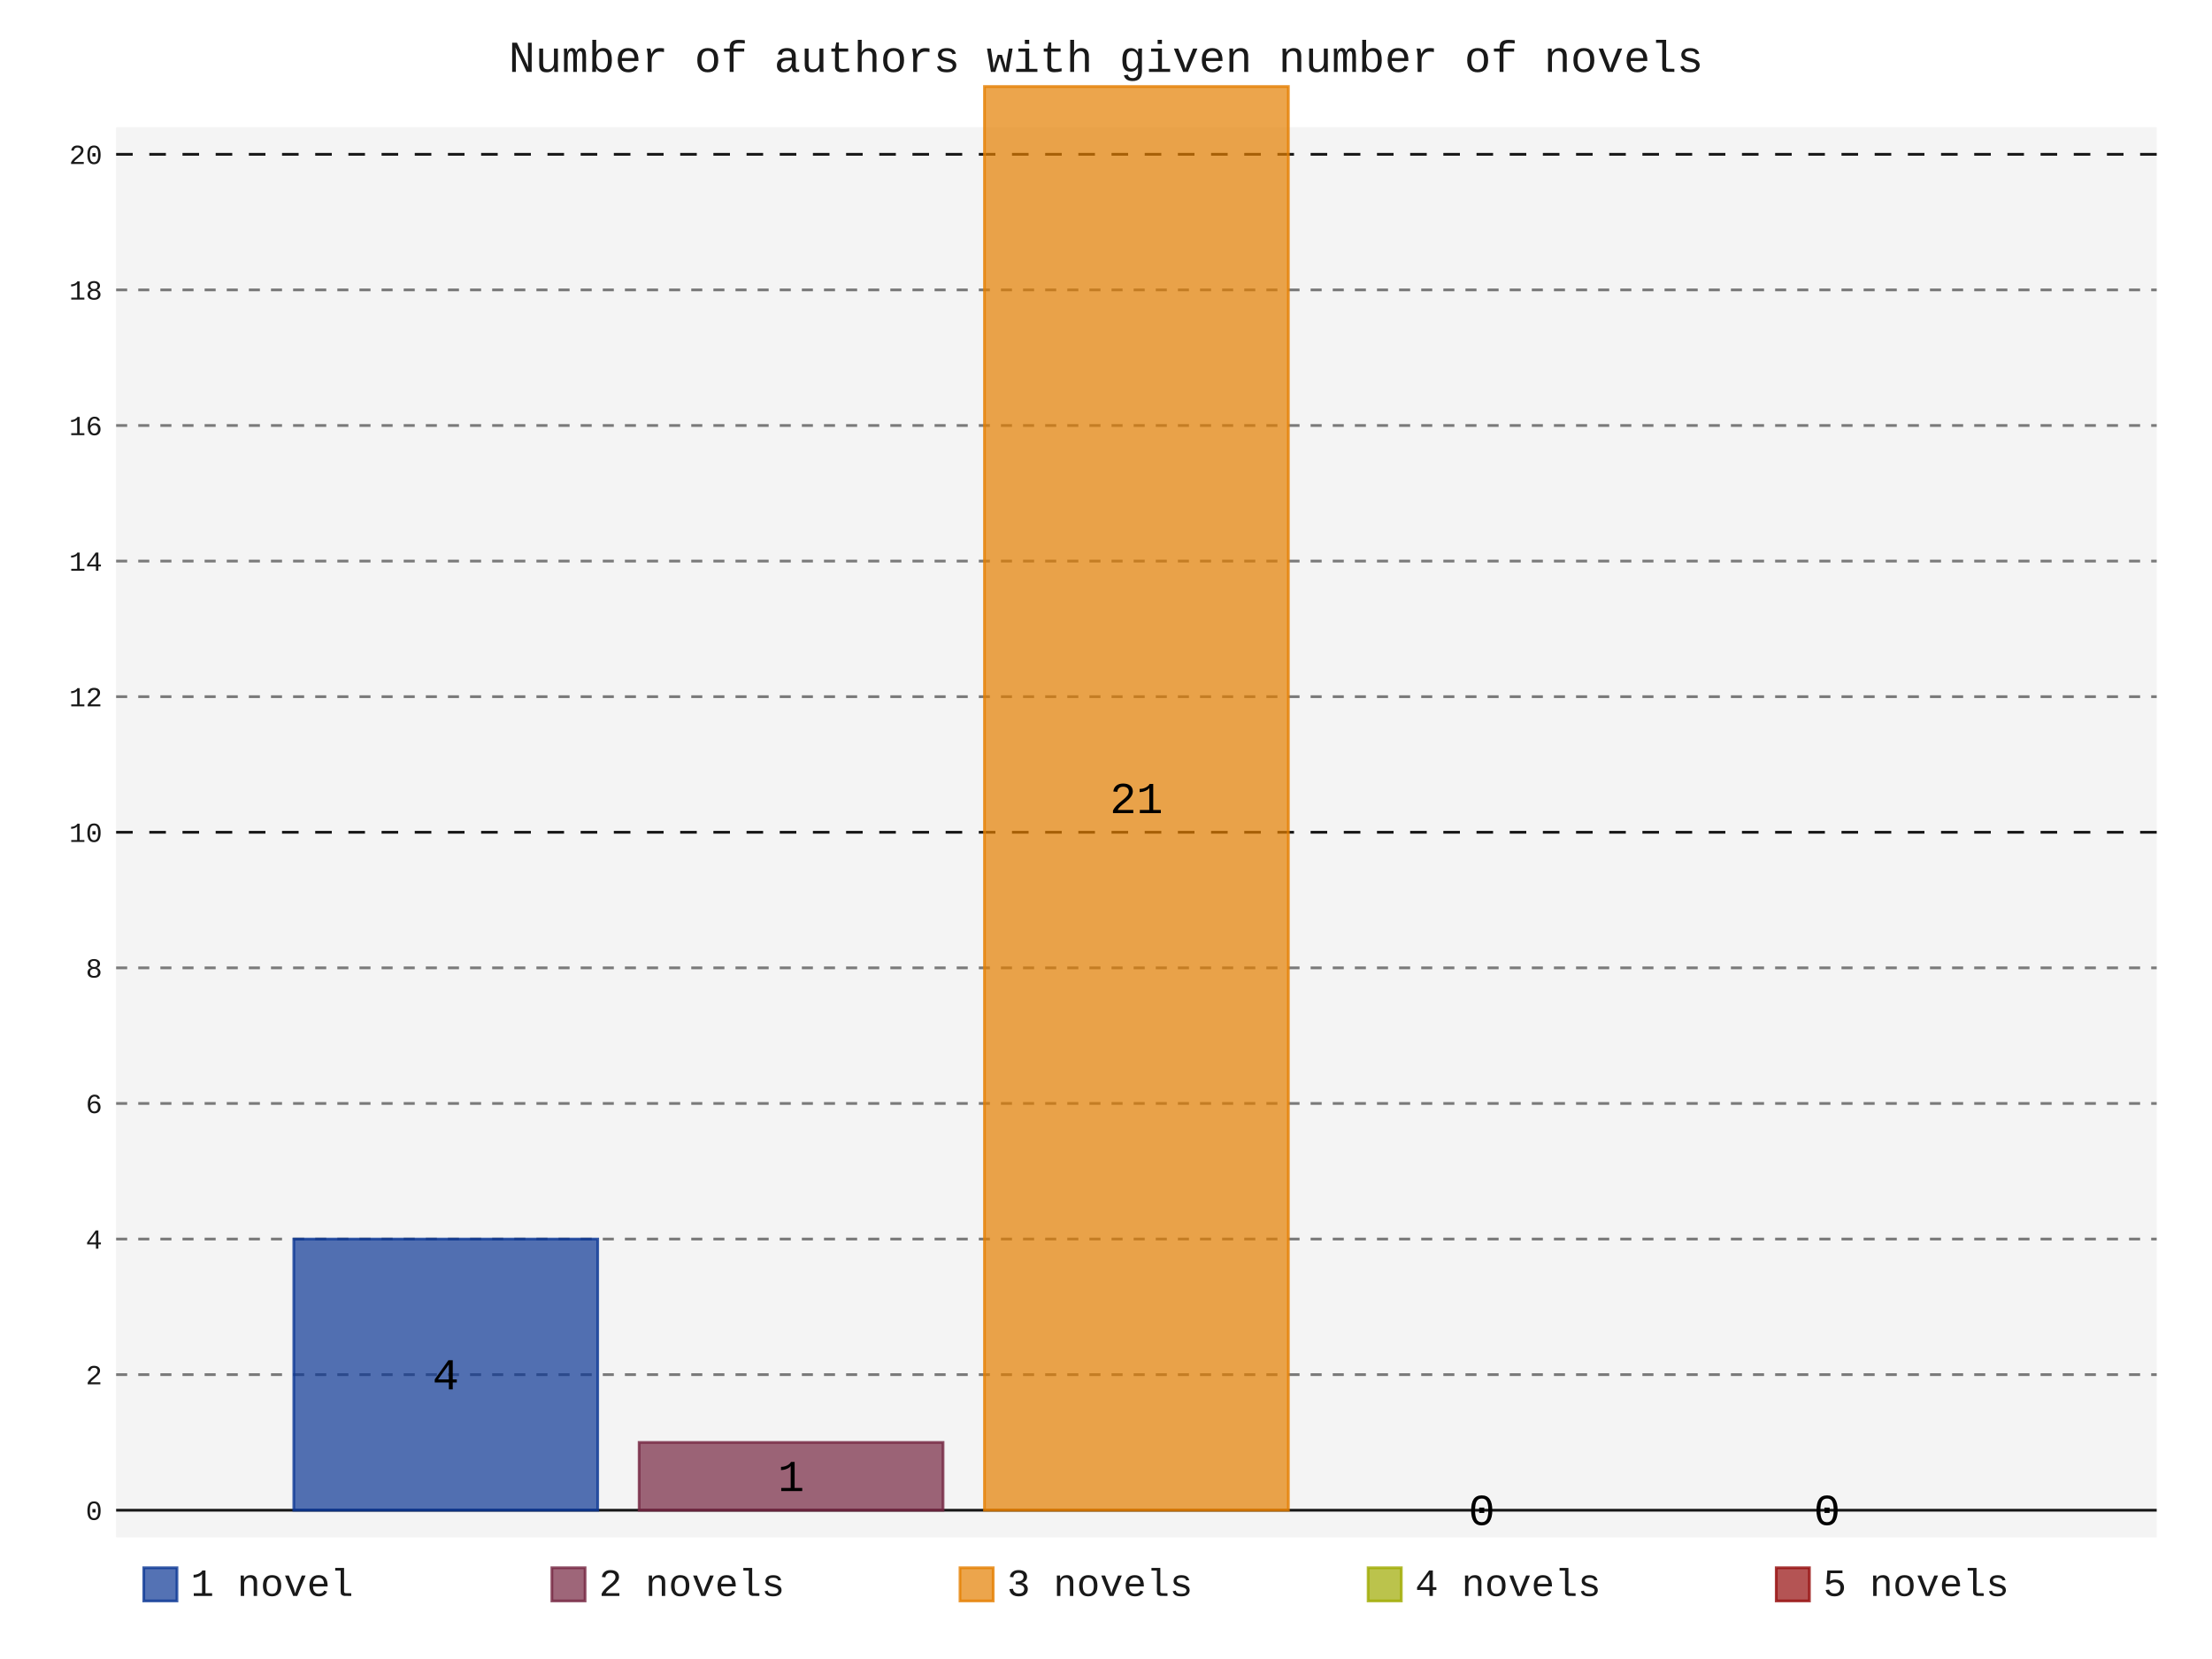
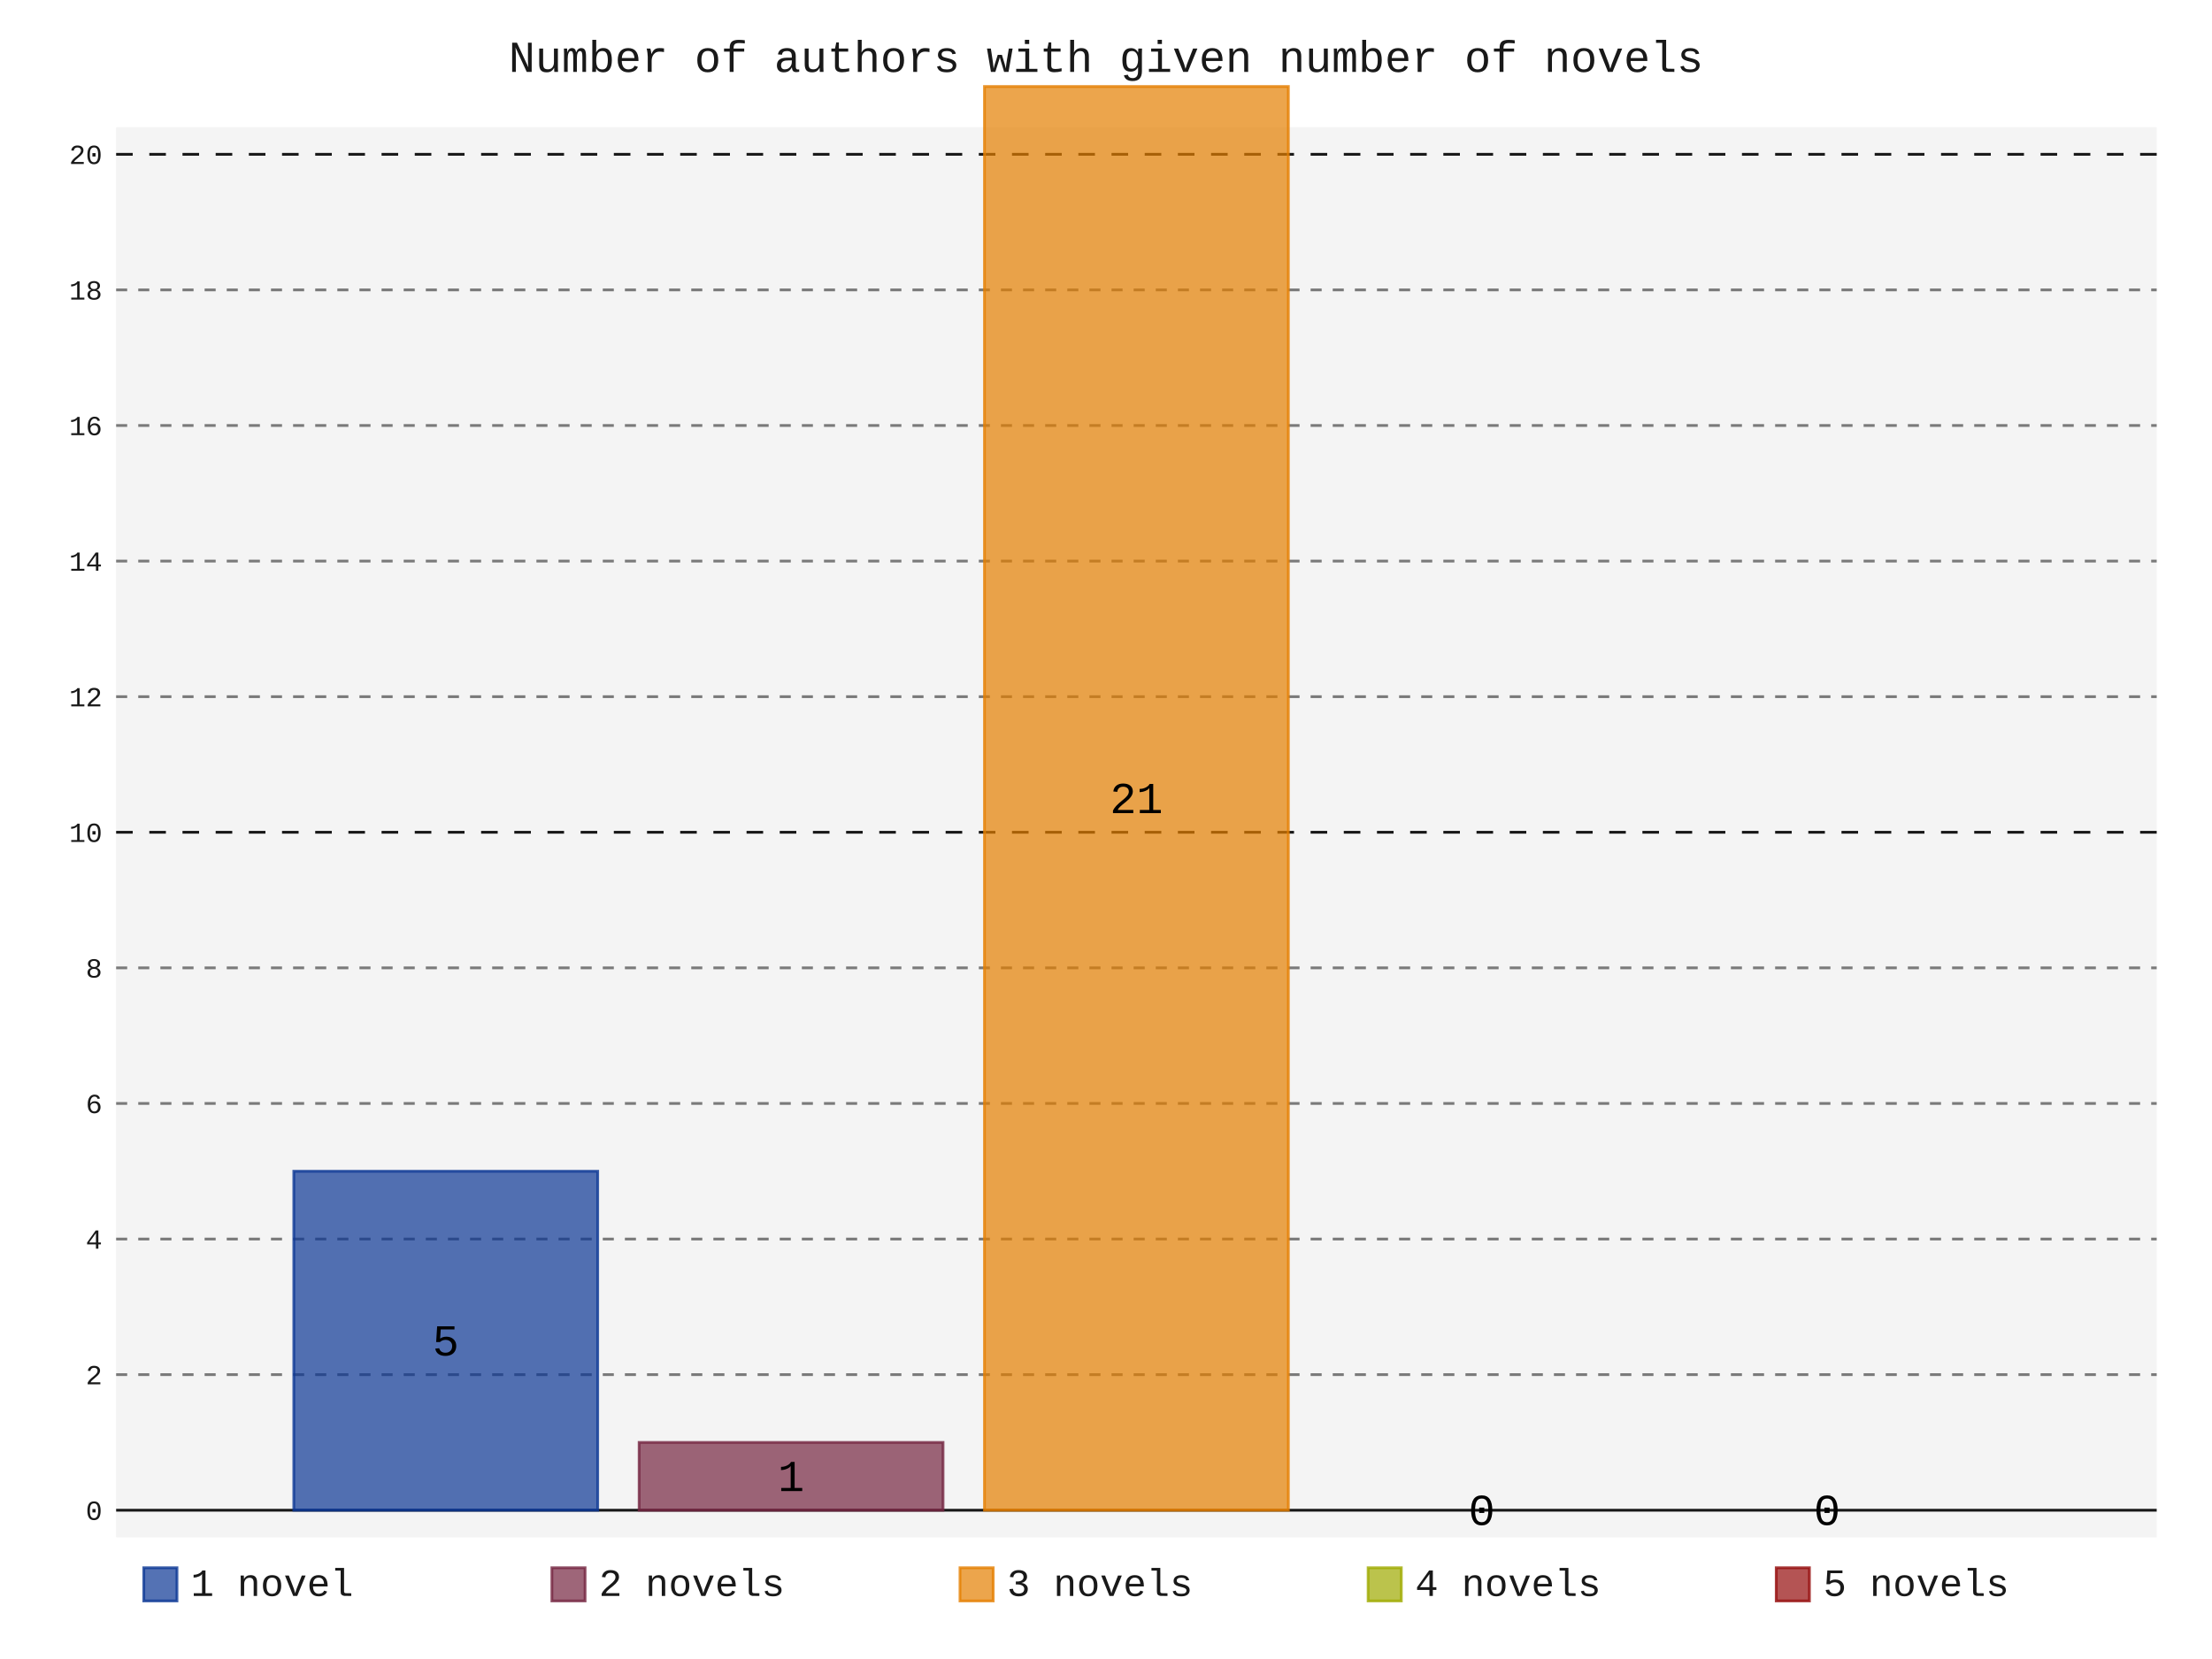
- <svg xmlns="http://www.w3.org/2000/svg" id="chart-87fdc8a0-ffd6-4845-8ae5-8da11b9ac25d" class="pygal-chart" viewBox="0 0 800 600">
+ <svg xmlns="http://www.w3.org/2000/svg" id="chart-579d2916-e765-482b-9276-69d297b63dd5" class="pygal-chart" viewBox="0 0 800 600">
  <defs>
-     <style type="text/css">#chart-87fdc8a0-ffd6-4845-8ae5-8da11b9ac25d{-webkit-user-select:none;-webkit-font-smoothing:antialiased;font-family:Consolas,"Liberation Mono",Menlo,Courier,monospace}#chart-87fdc8a0-ffd6-4845-8ae5-8da11b9ac25d .title{font-family:Consolas,"Liberation Mono",Menlo,Courier,monospace;font-size:16px}#chart-87fdc8a0-ffd6-4845-8ae5-8da11b9ac25d .legends .legend text{font-family:Consolas,"Liberation Mono",Menlo,Courier,monospace;font-size:14px}#chart-87fdc8a0-ffd6-4845-8ae5-8da11b9ac25d .axis text{font-family:Consolas,"Liberation Mono",Menlo,Courier,monospace;font-size:10px}#chart-87fdc8a0-ffd6-4845-8ae5-8da11b9ac25d .axis text.major{font-family:Consolas,"Liberation Mono",Menlo,Courier,monospace;font-size:10px}#chart-87fdc8a0-ffd6-4845-8ae5-8da11b9ac25d .text-overlay text.value{font-family:Consolas,"Liberation Mono",Menlo,Courier,monospace;font-size:16px}#chart-87fdc8a0-ffd6-4845-8ae5-8da11b9ac25d .text-overlay text.label{font-family:Consolas,"Liberation Mono",Menlo,Courier,monospace;font-size:10px}#chart-87fdc8a0-ffd6-4845-8ae5-8da11b9ac25d .tooltip{font-family:Consolas,"Liberation Mono",Menlo,Courier,monospace;font-size:14px}#chart-87fdc8a0-ffd6-4845-8ae5-8da11b9ac25d text.no_data{font-family:Consolas,"Liberation Mono",Menlo,Courier,monospace;font-size:64px}
- #chart-87fdc8a0-ffd6-4845-8ae5-8da11b9ac25d{background-color:transparent}#chart-87fdc8a0-ffd6-4845-8ae5-8da11b9ac25d path,#chart-87fdc8a0-ffd6-4845-8ae5-8da11b9ac25d line,#chart-87fdc8a0-ffd6-4845-8ae5-8da11b9ac25d rect,#chart-87fdc8a0-ffd6-4845-8ae5-8da11b9ac25d circle{-webkit-transition:150ms;-moz-transition:150ms;transition:150ms}#chart-87fdc8a0-ffd6-4845-8ae5-8da11b9ac25d .graph &gt; .background{fill:transparent}#chart-87fdc8a0-ffd6-4845-8ae5-8da11b9ac25d .plot &gt; .background{fill:rgba(240,240,240,0.7)}#chart-87fdc8a0-ffd6-4845-8ae5-8da11b9ac25d .graph{fill:rgba(0,0,0,0.9)}#chart-87fdc8a0-ffd6-4845-8ae5-8da11b9ac25d text.no_data{fill:rgba(0,0,0,0.9)}#chart-87fdc8a0-ffd6-4845-8ae5-8da11b9ac25d .title{fill:rgba(0,0,0,0.9)}#chart-87fdc8a0-ffd6-4845-8ae5-8da11b9ac25d .legends .legend text{fill:rgba(0,0,0,0.9)}#chart-87fdc8a0-ffd6-4845-8ae5-8da11b9ac25d .legends .legend:hover text{fill:rgba(0,0,0,0.9)}#chart-87fdc8a0-ffd6-4845-8ae5-8da11b9ac25d .axis .line{stroke:rgba(0,0,0,0.9)}#chart-87fdc8a0-ffd6-4845-8ae5-8da11b9ac25d .axis .guide.line{stroke:rgba(0,0,0,0.5)}#chart-87fdc8a0-ffd6-4845-8ae5-8da11b9ac25d .axis .major.line{stroke:rgba(0,0,0,0.9)}#chart-87fdc8a0-ffd6-4845-8ae5-8da11b9ac25d .axis text.major{fill:rgba(0,0,0,0.9)}#chart-87fdc8a0-ffd6-4845-8ae5-8da11b9ac25d .axis.y .guides:hover .guide.line,#chart-87fdc8a0-ffd6-4845-8ae5-8da11b9ac25d .line-graph .axis.x .guides:hover .guide.line,#chart-87fdc8a0-ffd6-4845-8ae5-8da11b9ac25d .stackedline-graph .axis.x .guides:hover .guide.line,#chart-87fdc8a0-ffd6-4845-8ae5-8da11b9ac25d .xy-graph .axis.x .guides:hover .guide.line{stroke:rgba(0,0,0,0.9)}#chart-87fdc8a0-ffd6-4845-8ae5-8da11b9ac25d .axis .guides:hover text{fill:rgba(0,0,0,0.9)}#chart-87fdc8a0-ffd6-4845-8ae5-8da11b9ac25d .reactive{fill-opacity:.7;stroke-opacity:.8}#chart-87fdc8a0-ffd6-4845-8ae5-8da11b9ac25d .ci{stroke:rgba(0,0,0,0.9)}#chart-87fdc8a0-ffd6-4845-8ae5-8da11b9ac25d .reactive.active,#chart-87fdc8a0-ffd6-4845-8ae5-8da11b9ac25d .active .reactive{fill-opacity:.8;stroke-opacity:.9;stroke-width:4}#chart-87fdc8a0-ffd6-4845-8ae5-8da11b9ac25d .ci .reactive.active{stroke-width:1.5}#chart-87fdc8a0-ffd6-4845-8ae5-8da11b9ac25d .series text{fill:rgba(0,0,0,0.9)}#chart-87fdc8a0-ffd6-4845-8ae5-8da11b9ac25d .tooltip rect{fill:rgba(240,240,240,0.7);stroke:rgba(0,0,0,0.9);-webkit-transition:opacity 150ms;-moz-transition:opacity 150ms;transition:opacity 150ms}#chart-87fdc8a0-ffd6-4845-8ae5-8da11b9ac25d .tooltip .label{fill:rgba(0,0,0,0.9)}#chart-87fdc8a0-ffd6-4845-8ae5-8da11b9ac25d .tooltip .label{fill:rgba(0,0,0,0.9)}#chart-87fdc8a0-ffd6-4845-8ae5-8da11b9ac25d .tooltip .legend{font-size:.8em;fill:rgba(0,0,0,0.5)}#chart-87fdc8a0-ffd6-4845-8ae5-8da11b9ac25d .tooltip .x_label{font-size:.6em;fill:rgba(0,0,0,0.9)}#chart-87fdc8a0-ffd6-4845-8ae5-8da11b9ac25d .tooltip .xlink{font-size:.5em;text-decoration:underline}#chart-87fdc8a0-ffd6-4845-8ae5-8da11b9ac25d .tooltip .value{font-size:1.5em}#chart-87fdc8a0-ffd6-4845-8ae5-8da11b9ac25d .bound{font-size:.5em}#chart-87fdc8a0-ffd6-4845-8ae5-8da11b9ac25d .max-value{font-size:.75em;fill:rgba(0,0,0,0.5)}#chart-87fdc8a0-ffd6-4845-8ae5-8da11b9ac25d .map-element{fill:rgba(240,240,240,0.7);stroke:rgba(0,0,0,0.5) !important}#chart-87fdc8a0-ffd6-4845-8ae5-8da11b9ac25d .map-element .reactive{fill-opacity:inherit;stroke-opacity:inherit}#chart-87fdc8a0-ffd6-4845-8ae5-8da11b9ac25d .color-0,#chart-87fdc8a0-ffd6-4845-8ae5-8da11b9ac25d .color-0 a:visited{stroke:rgb(12,55,149);fill:rgb(12,55,149)}#chart-87fdc8a0-ffd6-4845-8ae5-8da11b9ac25d .color-1,#chart-87fdc8a0-ffd6-4845-8ae5-8da11b9ac25d .color-1 a:visited{stroke:rgb(117,38,65);fill:rgb(117,38,65)}#chart-87fdc8a0-ffd6-4845-8ae5-8da11b9ac25d .color-2,#chart-87fdc8a0-ffd6-4845-8ae5-8da11b9ac25d .color-2 a:visited{stroke:rgb(228,127,0);fill:rgb(228,127,0)}#chart-87fdc8a0-ffd6-4845-8ae5-8da11b9ac25d .color-3,#chart-87fdc8a0-ffd6-4845-8ae5-8da11b9ac25d .color-3 a:visited{stroke:rgb(159,170,0);fill:rgb(159,170,0)}#chart-87fdc8a0-ffd6-4845-8ae5-8da11b9ac25d .color-4,#chart-87fdc8a0-ffd6-4845-8ae5-8da11b9ac25d .color-4 a:visited{stroke:rgb(149,12,12);fill:rgb(149,12,12)}#chart-87fdc8a0-ffd6-4845-8ae5-8da11b9ac25d .text-overlay .color-0 text{fill:black}#chart-87fdc8a0-ffd6-4845-8ae5-8da11b9ac25d .text-overlay .color-1 text{fill:black}#chart-87fdc8a0-ffd6-4845-8ae5-8da11b9ac25d .text-overlay .color-2 text{fill:black}#chart-87fdc8a0-ffd6-4845-8ae5-8da11b9ac25d .text-overlay .color-3 text{fill:black}#chart-87fdc8a0-ffd6-4845-8ae5-8da11b9ac25d .text-overlay .color-4 text{fill:black}
- #chart-87fdc8a0-ffd6-4845-8ae5-8da11b9ac25d text.no_data{text-anchor:middle}#chart-87fdc8a0-ffd6-4845-8ae5-8da11b9ac25d .guide.line{fill:none}#chart-87fdc8a0-ffd6-4845-8ae5-8da11b9ac25d .centered{text-anchor:middle}#chart-87fdc8a0-ffd6-4845-8ae5-8da11b9ac25d .title{text-anchor:middle}#chart-87fdc8a0-ffd6-4845-8ae5-8da11b9ac25d .legends .legend text{fill-opacity:1}#chart-87fdc8a0-ffd6-4845-8ae5-8da11b9ac25d .axis.x text{text-anchor:middle}#chart-87fdc8a0-ffd6-4845-8ae5-8da11b9ac25d .axis.x:not(.web) text[transform]{text-anchor:start}#chart-87fdc8a0-ffd6-4845-8ae5-8da11b9ac25d .axis.x:not(.web) text[transform].backwards{text-anchor:end}#chart-87fdc8a0-ffd6-4845-8ae5-8da11b9ac25d .axis.y text{text-anchor:end}#chart-87fdc8a0-ffd6-4845-8ae5-8da11b9ac25d .axis.y text[transform].backwards{text-anchor:start}#chart-87fdc8a0-ffd6-4845-8ae5-8da11b9ac25d .axis.y2 text{text-anchor:start}#chart-87fdc8a0-ffd6-4845-8ae5-8da11b9ac25d .axis.y2 text[transform].backwards{text-anchor:end}#chart-87fdc8a0-ffd6-4845-8ae5-8da11b9ac25d .axis .guide.line{stroke-dasharray:4,4}#chart-87fdc8a0-ffd6-4845-8ae5-8da11b9ac25d .axis .major.guide.line{stroke-dasharray:6,6}#chart-87fdc8a0-ffd6-4845-8ae5-8da11b9ac25d .horizontal .axis.y .guide.line,#chart-87fdc8a0-ffd6-4845-8ae5-8da11b9ac25d .horizontal .axis.y2 .guide.line,#chart-87fdc8a0-ffd6-4845-8ae5-8da11b9ac25d .vertical .axis.x .guide.line{opacity:0}#chart-87fdc8a0-ffd6-4845-8ae5-8da11b9ac25d .horizontal .axis.always_show .guide.line,#chart-87fdc8a0-ffd6-4845-8ae5-8da11b9ac25d .vertical .axis.always_show .guide.line{opacity:1 !important}#chart-87fdc8a0-ffd6-4845-8ae5-8da11b9ac25d .axis.y .guides:hover .guide.line,#chart-87fdc8a0-ffd6-4845-8ae5-8da11b9ac25d .axis.y2 .guides:hover .guide.line,#chart-87fdc8a0-ffd6-4845-8ae5-8da11b9ac25d .axis.x .guides:hover .guide.line{opacity:1}#chart-87fdc8a0-ffd6-4845-8ae5-8da11b9ac25d .axis .guides:hover text{opacity:1}#chart-87fdc8a0-ffd6-4845-8ae5-8da11b9ac25d .nofill{fill:none}#chart-87fdc8a0-ffd6-4845-8ae5-8da11b9ac25d .subtle-fill{fill-opacity:.2}#chart-87fdc8a0-ffd6-4845-8ae5-8da11b9ac25d .dot{stroke-width:1px;fill-opacity:1}#chart-87fdc8a0-ffd6-4845-8ae5-8da11b9ac25d .dot.active{stroke-width:5px}#chart-87fdc8a0-ffd6-4845-8ae5-8da11b9ac25d .dot.negative{fill:transparent}#chart-87fdc8a0-ffd6-4845-8ae5-8da11b9ac25d text,#chart-87fdc8a0-ffd6-4845-8ae5-8da11b9ac25d tspan{stroke:none !important}#chart-87fdc8a0-ffd6-4845-8ae5-8da11b9ac25d .series text.active{opacity:1}#chart-87fdc8a0-ffd6-4845-8ae5-8da11b9ac25d .tooltip rect{fill-opacity:.95;stroke-width:.5}#chart-87fdc8a0-ffd6-4845-8ae5-8da11b9ac25d .tooltip text{fill-opacity:1}#chart-87fdc8a0-ffd6-4845-8ae5-8da11b9ac25d .showable{visibility:hidden}#chart-87fdc8a0-ffd6-4845-8ae5-8da11b9ac25d .showable.shown{visibility:visible}#chart-87fdc8a0-ffd6-4845-8ae5-8da11b9ac25d .gauge-background{fill:rgba(229,229,229,1);stroke:none}#chart-87fdc8a0-ffd6-4845-8ae5-8da11b9ac25d .bg-lines{stroke:transparent;stroke-width:2px}</style>
+     <style type="text/css">#chart-579d2916-e765-482b-9276-69d297b63dd5{-webkit-user-select:none;-webkit-font-smoothing:antialiased;font-family:Consolas,"Liberation Mono",Menlo,Courier,monospace}#chart-579d2916-e765-482b-9276-69d297b63dd5 .title{font-family:Consolas,"Liberation Mono",Menlo,Courier,monospace;font-size:16px}#chart-579d2916-e765-482b-9276-69d297b63dd5 .legends .legend text{font-family:Consolas,"Liberation Mono",Menlo,Courier,monospace;font-size:14px}#chart-579d2916-e765-482b-9276-69d297b63dd5 .axis text{font-family:Consolas,"Liberation Mono",Menlo,Courier,monospace;font-size:10px}#chart-579d2916-e765-482b-9276-69d297b63dd5 .axis text.major{font-family:Consolas,"Liberation Mono",Menlo,Courier,monospace;font-size:10px}#chart-579d2916-e765-482b-9276-69d297b63dd5 .text-overlay text.value{font-family:Consolas,"Liberation Mono",Menlo,Courier,monospace;font-size:16px}#chart-579d2916-e765-482b-9276-69d297b63dd5 .text-overlay text.label{font-family:Consolas,"Liberation Mono",Menlo,Courier,monospace;font-size:10px}#chart-579d2916-e765-482b-9276-69d297b63dd5 .tooltip{font-family:Consolas,"Liberation Mono",Menlo,Courier,monospace;font-size:14px}#chart-579d2916-e765-482b-9276-69d297b63dd5 text.no_data{font-family:Consolas,"Liberation Mono",Menlo,Courier,monospace;font-size:64px}
+ #chart-579d2916-e765-482b-9276-69d297b63dd5{background-color:transparent}#chart-579d2916-e765-482b-9276-69d297b63dd5 path,#chart-579d2916-e765-482b-9276-69d297b63dd5 line,#chart-579d2916-e765-482b-9276-69d297b63dd5 rect,#chart-579d2916-e765-482b-9276-69d297b63dd5 circle{-webkit-transition:150ms;-moz-transition:150ms;transition:150ms}#chart-579d2916-e765-482b-9276-69d297b63dd5 .graph &gt; .background{fill:transparent}#chart-579d2916-e765-482b-9276-69d297b63dd5 .plot &gt; .background{fill:rgba(240,240,240,0.7)}#chart-579d2916-e765-482b-9276-69d297b63dd5 .graph{fill:rgba(0,0,0,0.9)}#chart-579d2916-e765-482b-9276-69d297b63dd5 text.no_data{fill:rgba(0,0,0,0.9)}#chart-579d2916-e765-482b-9276-69d297b63dd5 .title{fill:rgba(0,0,0,0.9)}#chart-579d2916-e765-482b-9276-69d297b63dd5 .legends .legend text{fill:rgba(0,0,0,0.9)}#chart-579d2916-e765-482b-9276-69d297b63dd5 .legends .legend:hover text{fill:rgba(0,0,0,0.9)}#chart-579d2916-e765-482b-9276-69d297b63dd5 .axis .line{stroke:rgba(0,0,0,0.9)}#chart-579d2916-e765-482b-9276-69d297b63dd5 .axis .guide.line{stroke:rgba(0,0,0,0.5)}#chart-579d2916-e765-482b-9276-69d297b63dd5 .axis .major.line{stroke:rgba(0,0,0,0.9)}#chart-579d2916-e765-482b-9276-69d297b63dd5 .axis text.major{fill:rgba(0,0,0,0.9)}#chart-579d2916-e765-482b-9276-69d297b63dd5 .axis.y .guides:hover .guide.line,#chart-579d2916-e765-482b-9276-69d297b63dd5 .line-graph .axis.x .guides:hover .guide.line,#chart-579d2916-e765-482b-9276-69d297b63dd5 .stackedline-graph .axis.x .guides:hover .guide.line,#chart-579d2916-e765-482b-9276-69d297b63dd5 .xy-graph .axis.x .guides:hover .guide.line{stroke:rgba(0,0,0,0.9)}#chart-579d2916-e765-482b-9276-69d297b63dd5 .axis .guides:hover text{fill:rgba(0,0,0,0.9)}#chart-579d2916-e765-482b-9276-69d297b63dd5 .reactive{fill-opacity:.7;stroke-opacity:.8}#chart-579d2916-e765-482b-9276-69d297b63dd5 .ci{stroke:rgba(0,0,0,0.9)}#chart-579d2916-e765-482b-9276-69d297b63dd5 .reactive.active,#chart-579d2916-e765-482b-9276-69d297b63dd5 .active .reactive{fill-opacity:.8;stroke-opacity:.9;stroke-width:4}#chart-579d2916-e765-482b-9276-69d297b63dd5 .ci .reactive.active{stroke-width:1.5}#chart-579d2916-e765-482b-9276-69d297b63dd5 .series text{fill:rgba(0,0,0,0.9)}#chart-579d2916-e765-482b-9276-69d297b63dd5 .tooltip rect{fill:rgba(240,240,240,0.7);stroke:rgba(0,0,0,0.9);-webkit-transition:opacity 150ms;-moz-transition:opacity 150ms;transition:opacity 150ms}#chart-579d2916-e765-482b-9276-69d297b63dd5 .tooltip .label{fill:rgba(0,0,0,0.9)}#chart-579d2916-e765-482b-9276-69d297b63dd5 .tooltip .label{fill:rgba(0,0,0,0.9)}#chart-579d2916-e765-482b-9276-69d297b63dd5 .tooltip .legend{font-size:.8em;fill:rgba(0,0,0,0.5)}#chart-579d2916-e765-482b-9276-69d297b63dd5 .tooltip .x_label{font-size:.6em;fill:rgba(0,0,0,0.9)}#chart-579d2916-e765-482b-9276-69d297b63dd5 .tooltip .xlink{font-size:.5em;text-decoration:underline}#chart-579d2916-e765-482b-9276-69d297b63dd5 .tooltip .value{font-size:1.5em}#chart-579d2916-e765-482b-9276-69d297b63dd5 .bound{font-size:.5em}#chart-579d2916-e765-482b-9276-69d297b63dd5 .max-value{font-size:.75em;fill:rgba(0,0,0,0.5)}#chart-579d2916-e765-482b-9276-69d297b63dd5 .map-element{fill:rgba(240,240,240,0.7);stroke:rgba(0,0,0,0.5) !important}#chart-579d2916-e765-482b-9276-69d297b63dd5 .map-element .reactive{fill-opacity:inherit;stroke-opacity:inherit}#chart-579d2916-e765-482b-9276-69d297b63dd5 .color-0,#chart-579d2916-e765-482b-9276-69d297b63dd5 .color-0 a:visited{stroke:rgb(12,55,149);fill:rgb(12,55,149)}#chart-579d2916-e765-482b-9276-69d297b63dd5 .color-1,#chart-579d2916-e765-482b-9276-69d297b63dd5 .color-1 a:visited{stroke:rgb(117,38,65);fill:rgb(117,38,65)}#chart-579d2916-e765-482b-9276-69d297b63dd5 .color-2,#chart-579d2916-e765-482b-9276-69d297b63dd5 .color-2 a:visited{stroke:rgb(228,127,0);fill:rgb(228,127,0)}#chart-579d2916-e765-482b-9276-69d297b63dd5 .color-3,#chart-579d2916-e765-482b-9276-69d297b63dd5 .color-3 a:visited{stroke:rgb(159,170,0);fill:rgb(159,170,0)}#chart-579d2916-e765-482b-9276-69d297b63dd5 .color-4,#chart-579d2916-e765-482b-9276-69d297b63dd5 .color-4 a:visited{stroke:rgb(149,12,12);fill:rgb(149,12,12)}#chart-579d2916-e765-482b-9276-69d297b63dd5 .text-overlay .color-0 text{fill:black}#chart-579d2916-e765-482b-9276-69d297b63dd5 .text-overlay .color-1 text{fill:black}#chart-579d2916-e765-482b-9276-69d297b63dd5 .text-overlay .color-2 text{fill:black}#chart-579d2916-e765-482b-9276-69d297b63dd5 .text-overlay .color-3 text{fill:black}#chart-579d2916-e765-482b-9276-69d297b63dd5 .text-overlay .color-4 text{fill:black}
+ #chart-579d2916-e765-482b-9276-69d297b63dd5 text.no_data{text-anchor:middle}#chart-579d2916-e765-482b-9276-69d297b63dd5 .guide.line{fill:none}#chart-579d2916-e765-482b-9276-69d297b63dd5 .centered{text-anchor:middle}#chart-579d2916-e765-482b-9276-69d297b63dd5 .title{text-anchor:middle}#chart-579d2916-e765-482b-9276-69d297b63dd5 .legends .legend text{fill-opacity:1}#chart-579d2916-e765-482b-9276-69d297b63dd5 .axis.x text{text-anchor:middle}#chart-579d2916-e765-482b-9276-69d297b63dd5 .axis.x:not(.web) text[transform]{text-anchor:start}#chart-579d2916-e765-482b-9276-69d297b63dd5 .axis.x:not(.web) text[transform].backwards{text-anchor:end}#chart-579d2916-e765-482b-9276-69d297b63dd5 .axis.y text{text-anchor:end}#chart-579d2916-e765-482b-9276-69d297b63dd5 .axis.y text[transform].backwards{text-anchor:start}#chart-579d2916-e765-482b-9276-69d297b63dd5 .axis.y2 text{text-anchor:start}#chart-579d2916-e765-482b-9276-69d297b63dd5 .axis.y2 text[transform].backwards{text-anchor:end}#chart-579d2916-e765-482b-9276-69d297b63dd5 .axis .guide.line{stroke-dasharray:4,4}#chart-579d2916-e765-482b-9276-69d297b63dd5 .axis .major.guide.line{stroke-dasharray:6,6}#chart-579d2916-e765-482b-9276-69d297b63dd5 .horizontal .axis.y .guide.line,#chart-579d2916-e765-482b-9276-69d297b63dd5 .horizontal .axis.y2 .guide.line,#chart-579d2916-e765-482b-9276-69d297b63dd5 .vertical .axis.x .guide.line{opacity:0}#chart-579d2916-e765-482b-9276-69d297b63dd5 .horizontal .axis.always_show .guide.line,#chart-579d2916-e765-482b-9276-69d297b63dd5 .vertical .axis.always_show .guide.line{opacity:1 !important}#chart-579d2916-e765-482b-9276-69d297b63dd5 .axis.y .guides:hover .guide.line,#chart-579d2916-e765-482b-9276-69d297b63dd5 .axis.y2 .guides:hover .guide.line,#chart-579d2916-e765-482b-9276-69d297b63dd5 .axis.x .guides:hover .guide.line{opacity:1}#chart-579d2916-e765-482b-9276-69d297b63dd5 .axis .guides:hover text{opacity:1}#chart-579d2916-e765-482b-9276-69d297b63dd5 .nofill{fill:none}#chart-579d2916-e765-482b-9276-69d297b63dd5 .subtle-fill{fill-opacity:.2}#chart-579d2916-e765-482b-9276-69d297b63dd5 .dot{stroke-width:1px;fill-opacity:1}#chart-579d2916-e765-482b-9276-69d297b63dd5 .dot.active{stroke-width:5px}#chart-579d2916-e765-482b-9276-69d297b63dd5 .dot.negative{fill:transparent}#chart-579d2916-e765-482b-9276-69d297b63dd5 text,#chart-579d2916-e765-482b-9276-69d297b63dd5 tspan{stroke:none !important}#chart-579d2916-e765-482b-9276-69d297b63dd5 .series text.active{opacity:1}#chart-579d2916-e765-482b-9276-69d297b63dd5 .tooltip rect{fill-opacity:.95;stroke-width:.5}#chart-579d2916-e765-482b-9276-69d297b63dd5 .tooltip text{fill-opacity:1}#chart-579d2916-e765-482b-9276-69d297b63dd5 .showable{visibility:hidden}#chart-579d2916-e765-482b-9276-69d297b63dd5 .showable.shown{visibility:visible}#chart-579d2916-e765-482b-9276-69d297b63dd5 .gauge-background{fill:rgba(229,229,229,1);stroke:none}#chart-579d2916-e765-482b-9276-69d297b63dd5 .bg-lines{stroke:transparent;stroke-width:2px}</style>
  </defs>
  <g class="graph bar-graph vertical">
    <rect class="background" height="600" width="800" x="0" y="0" />
    <g class="plot" transform="translate(42, 46)">
      <rect class="background" height="510.0" width="738.0" x="0" y="0" />
      <g class="axis y always_show">
        <g class="guides">
          <path class="axis major line" d="M0 500.192 h738" />
          <text class="major" x="-5" y="503.692">0</text>
        </g>
        <g class="guides">
          <path class="guide line" d="M0 451.154 h738" />
          <text class="" x="-5" y="454.654">2</text>
        </g>
        <g class="guides">
          <path class="guide line" d="M0 402.115 h738" />
          <text class="" x="-5" y="405.615">4</text>
        </g>
        <g class="guides">
          <path class="guide line" d="M0 353.077 h738" />
          <text class="" x="-5" y="356.577">6</text>
        </g>
        <g class="guides">
          <path class="guide line" d="M0 304.038 h738" />
          <text class="" x="-5" y="307.538">8</text>
        </g>
        <g class="guides">
          <path class="major guide line" d="M0 255 h738" />
          <text class="major" x="-5" y="258.5">10</text>
        </g>
        <g class="guides">
          <path class="guide line" d="M0 205.962 h738" />
          <text class="" x="-5" y="209.462">12</text>
        </g>
        <g class="guides">
          <path class="guide line" d="M0 156.923 h738" />
          <text class="" x="-5" y="160.423">14</text>
        </g>
        <g class="guides">
          <path class="guide line" d="M0 107.885 h738" />
          <text class="" x="-5" y="111.385">16</text>
        </g>
        <g class="guides">
          <path class="guide line" d="M0 58.846 h738" />
          <text class="" x="-5" y="62.346">18</text>
        </g>
        <g class="guides">
          <path class="major guide line" d="M0 9.808 h738" />
          <text class="major" x="-5" y="13.308">20</text>
        </g>
      </g>
      <g class="series serie-0 color-0">
        <g class="bars">
          <g class="bar">
-             <rect class="rect reactive tooltip-trigger" height="98.077" rx="0" ry="0" width="109.905" x="64.263" y="402.115" />
+             <rect class="rect reactive tooltip-trigger" height="122.596" rx="0" ry="0" width="109.905" x="64.263" y="377.596" />
          </g>
        </g>
      </g>
      <g class="series serie-1 color-1">
        <g class="bars">
          <g class="bar">
            <rect class="rect reactive tooltip-trigger" height="24.519" rx="0" ry="0" width="109.905" x="189.155" y="475.673" />
          </g>
        </g>
      </g>
      <g class="series serie-2 color-2">
        <g class="bars">
          <g class="bar">
            <rect class="rect reactive tooltip-trigger" height="514.904" rx="0" ry="0" width="109.905" x="314.047" y="-14.712" />
          </g>
        </g>
      </g>
      <g class="series serie-3 color-3">
        <g class="bars">
          <g class="bar">
            <rect class="rect reactive tooltip-trigger" height="0.0" rx="0" ry="0" width="109.905" x="438.94" y="500.192" />
          </g>
        </g>
      </g>
      <g class="series serie-4 color-4">
        <g class="bars">
          <g class="bar">
            <rect class="rect reactive tooltip-trigger" height="0.0" rx="0" ry="0" width="109.905" x="563.832" y="500.192" />
          </g>
        </g>
      </g>
    </g>
    <g class="titles">
      <text class="title plot_title" x="400.0" y="26">Number of authors with given number of novels</text>
    </g>
    <g class="plot overlay" transform="translate(42, 46)">
      <g class="series serie-0 color-0" />
      <g class="series serie-1 color-1" />
      <g class="series serie-2 color-2" />
      <g class="series serie-3 color-3" />
      <g class="series serie-4 color-4" />
    </g>
    <g class="plot text-overlay" transform="translate(42, 46)">
      <g class="series serie-0 color-0">
-         <text class="value" text-anchor="middle" x="119.215" y="456.487">4</text>
+         <text class="value" text-anchor="middle" x="119.215" y="444.228">5</text>
      </g>
      <g class="series serie-1 color-1">
        <text class="value" text-anchor="middle" x="244.108" y="493.266">1</text>
      </g>
      <g class="series serie-2 color-2">
        <text class="value" text-anchor="middle" x="369" y="248.074">21</text>
      </g>
      <g class="series serie-3 color-3">
        <text class="value" text-anchor="middle" x="493.892" y="505.526">0</text>
      </g>
      <g class="series serie-4 color-4">
        <text class="value" text-anchor="middle" x="618.785" y="505.526">0</text>
      </g>
    </g>
    <g class="plot tooltip-overlay" transform="translate(42, 46)">
      <g class="tooltip" style="opacity: 0" transform="translate(0 0)">
        <rect class="tooltip-box" height="0" rx="0" ry="0" width="0" />
        <g class="text" />
      </g>
    </g>
    <g class="legends" transform="translate(52, 566)">
      <g class="legend reactive activate-serie" id="activate-serie-0">
        <rect class="color-0 reactive" height="12" width="12" x="0.0" y="1.0" />
        <text x="17.0" y="11.2">1 novel</text>
      </g>
      <g class="legend reactive activate-serie" id="activate-serie-1">
        <rect class="color-1 reactive" height="12" width="12" x="147.6" y="1.0" />
        <text x="164.6" y="11.2">2 novels</text>
      </g>
      <g class="legend reactive activate-serie" id="activate-serie-2">
        <rect class="color-2 reactive" height="12" width="12" x="295.2" y="1.0" />
        <text x="312.2" y="11.2">3 novels</text>
      </g>
      <g class="legend reactive activate-serie" id="activate-serie-3">
        <rect class="color-3 reactive" height="12" width="12" x="442.8" y="1.0" />
        <text x="459.8" y="11.2">4 novels</text>
      </g>
      <g class="legend reactive activate-serie" id="activate-serie-4">
        <rect class="color-4 reactive" height="12" width="12" x="590.4" y="1.0" />
        <text x="607.4" y="11.2">5 novels</text>
      </g>
    </g>
  </g>
</svg>
